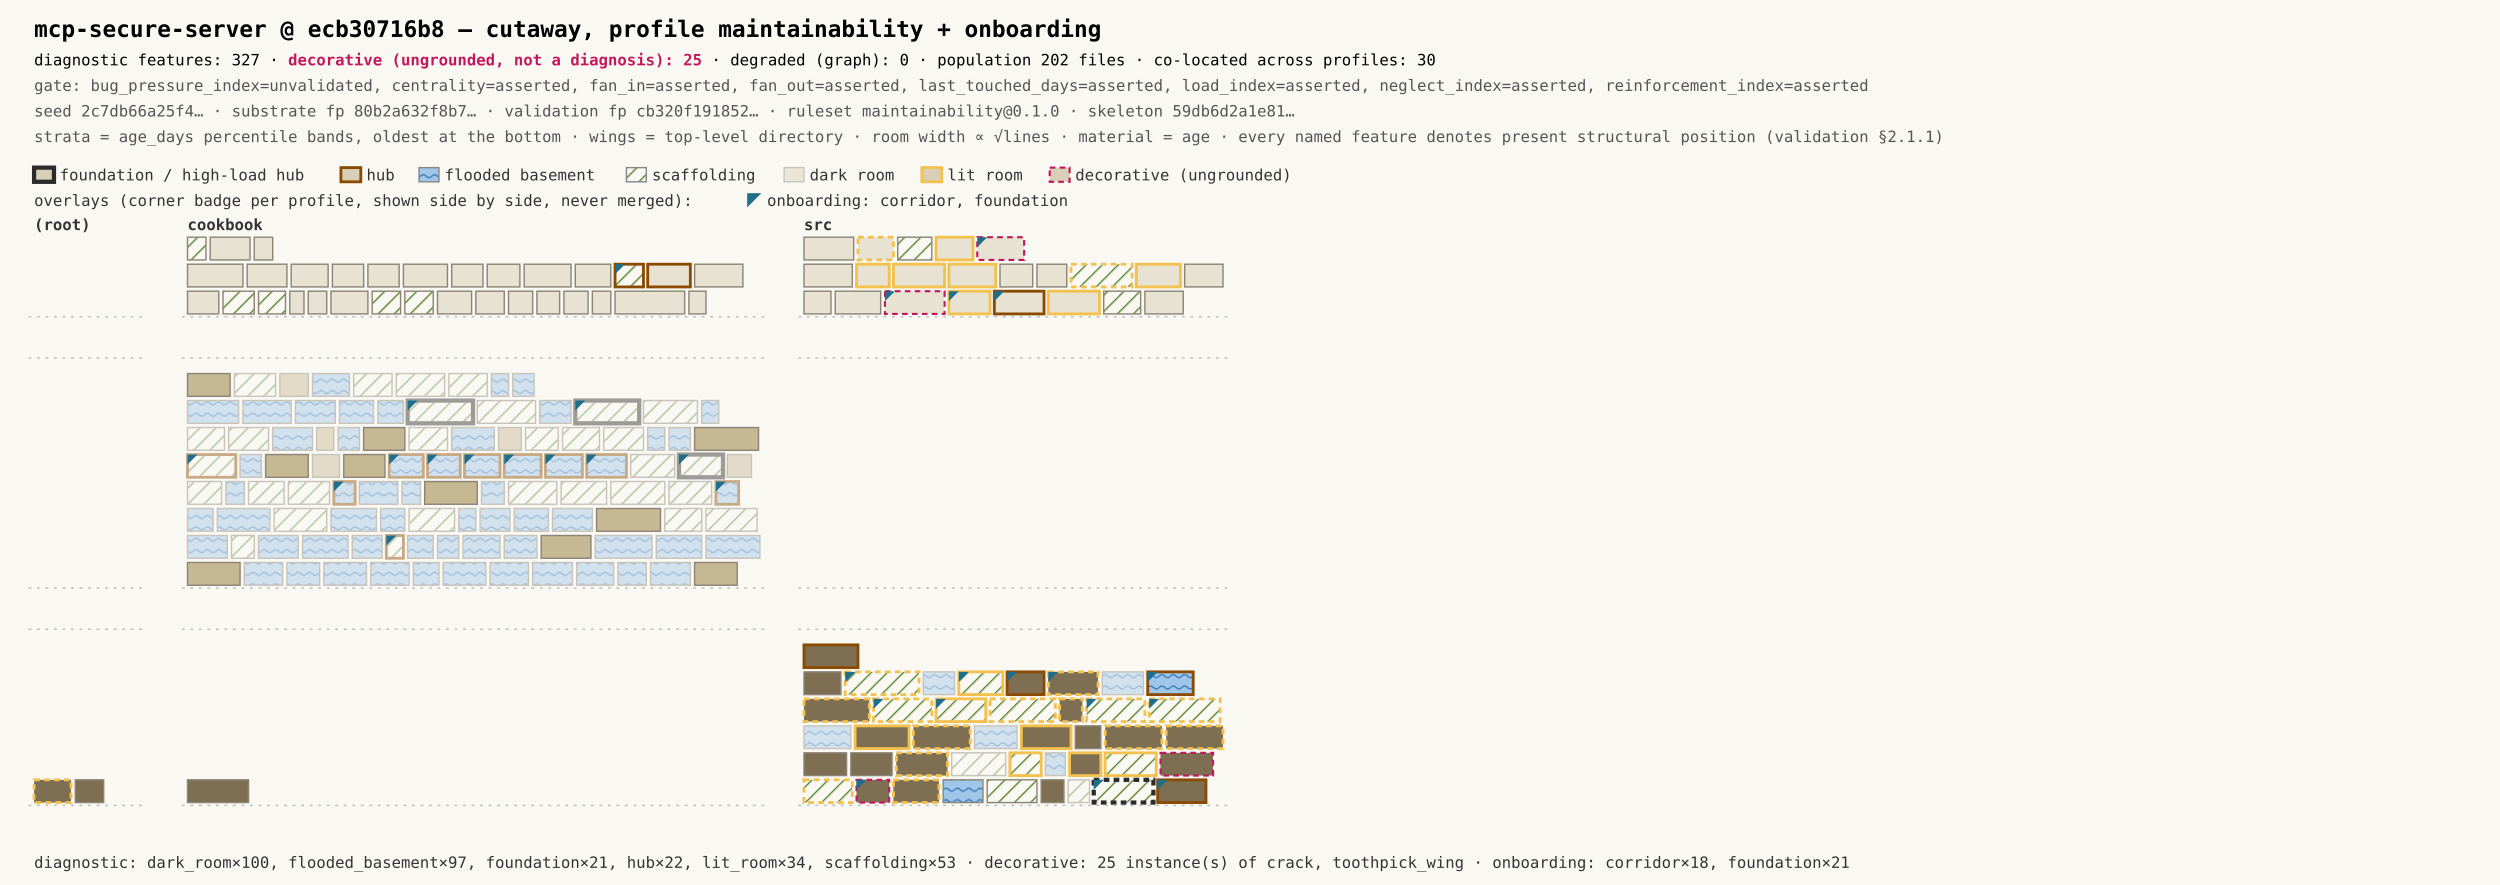
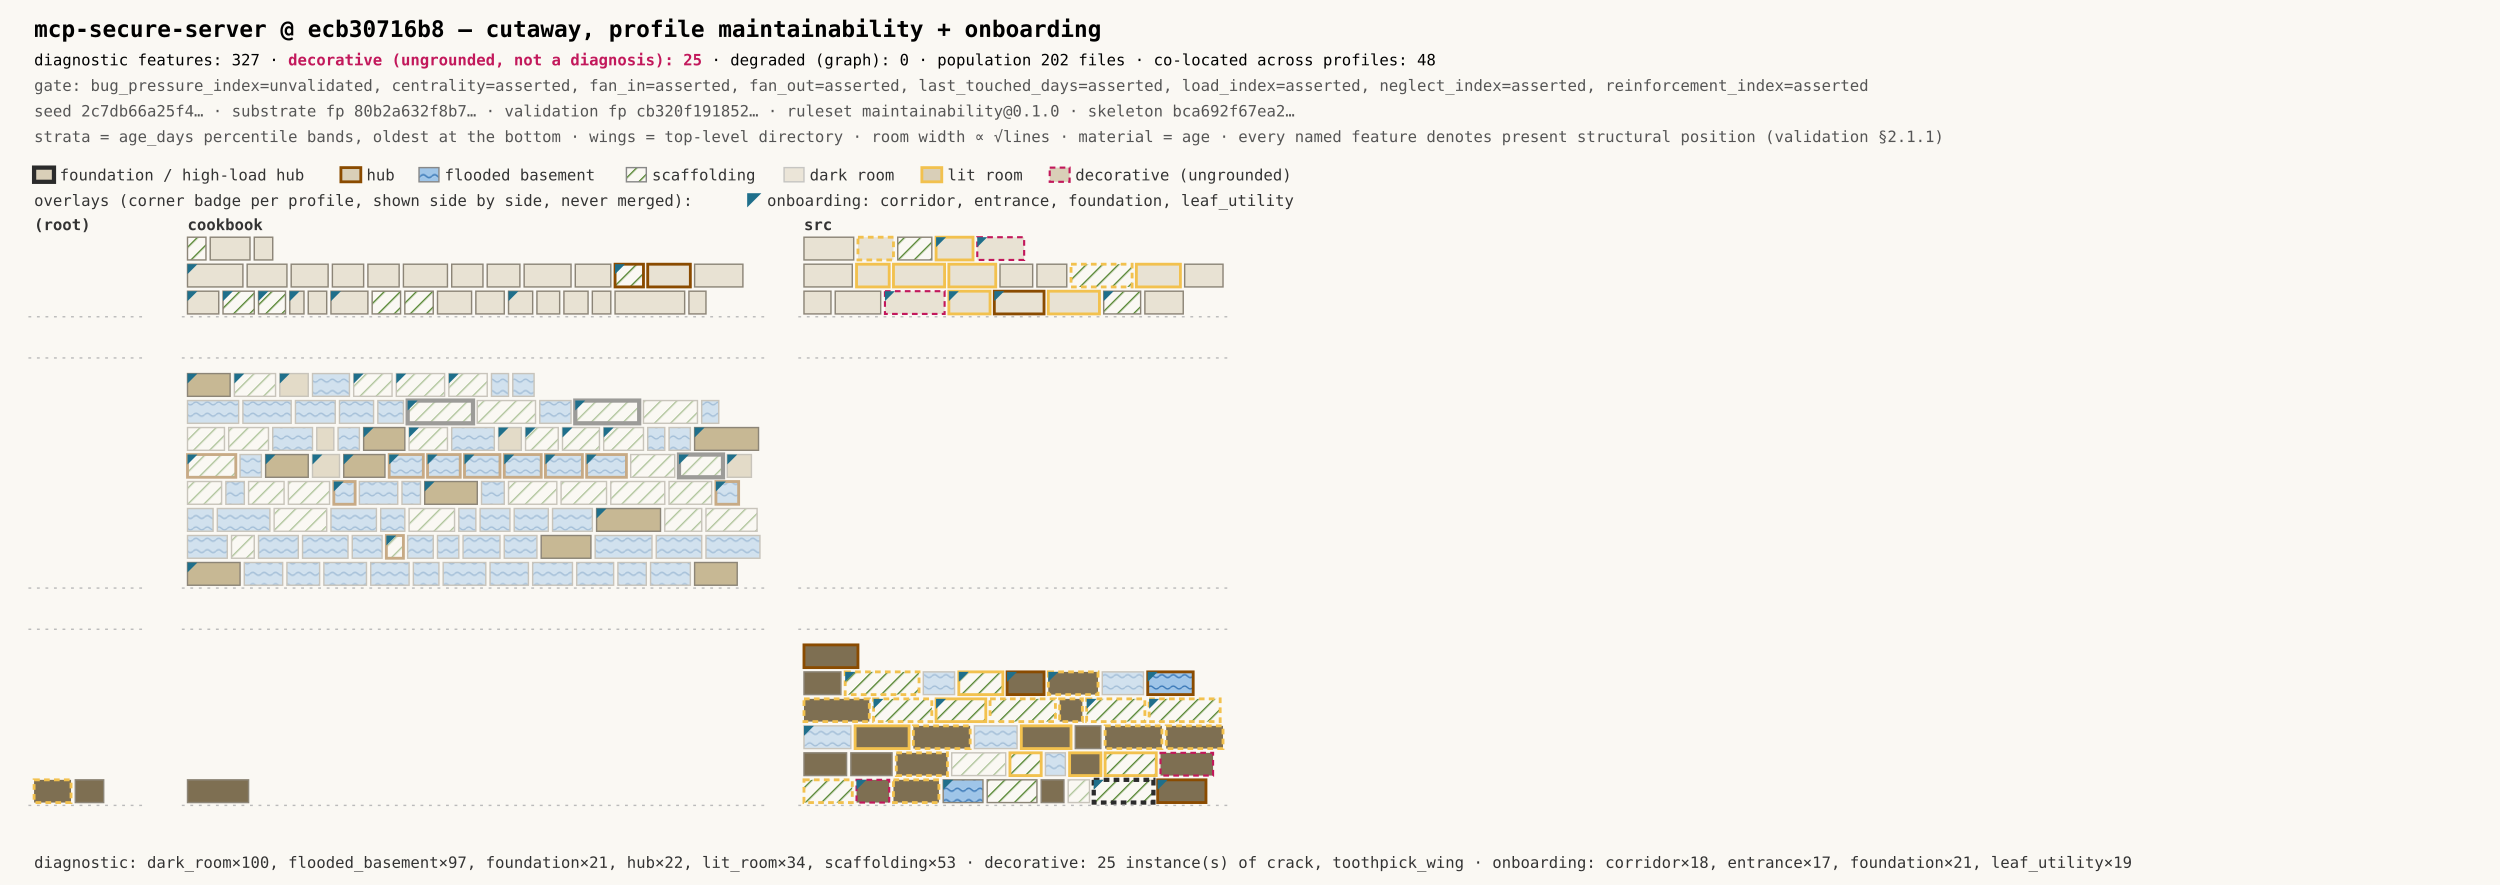
<svg xmlns="http://www.w3.org/2000/svg" width="1760" height="623" viewBox="0 0 1760 623" font-family="ui-monospace, Menlo, monospace" font-size="11">
  <defs>
    <pattern id="water" width="8" height="8" patternUnits="userSpaceOnUse">
      <rect width="8" height="8" fill="#9fc5e8" />
      <path d="M0 4 Q2 2 4 4 T8 4" stroke="#3d7ab8" fill="none" />
    </pattern>
    <pattern id="scaffold" width="8" height="8" patternUnits="userSpaceOnUse" patternTransform="rotate(45)">
      <rect width="8" height="8" fill="none" />
      <line x1="0" y1="0" x2="0" y2="8" stroke="#5c8a3a" stroke-width="2" />
    </pattern>
  </defs>
  <rect width="1760" height="623" fill="#faf8f3" />
  <text x="24" y="26" font-size="16" font-weight="bold">mcp-secure-server @ ecb30716b8 — cutaway, profile maintainability + onboarding</text>
-   <text x="24" y="46">diagnostic features: 327 · <tspan fill="#c2185b" font-weight="bold">decorative (ungrounded, not a diagnosis): 25</tspan> · degraded (graph): 0 · population 202 files · co-located across profiles: 30</text>
+   <text x="24" y="46">diagnostic features: 327 · <tspan fill="#c2185b" font-weight="bold">decorative (ungrounded, not a diagnosis): 25</tspan> · degraded (graph): 0 · population 202 files · co-located across profiles: 48</text>
  <text x="24" y="64" fill="#555">gate: bug_pressure_index=unvalidated, centrality=asserted, fan_in=asserted, fan_out=asserted, last_touched_days=asserted, load_index=asserted, neglect_index=asserted, reinforcement_index=asserted</text>
-   <text x="24" y="82" fill="#555">seed 2c7db66a25f4… · substrate fp 80b2a632f8b7… · validation fp cb320f191852… · ruleset maintainability@0.1.0 · skeleton 59db6d2a1e81…</text>
+   <text x="24" y="82" fill="#555">seed 2c7db66a25f4… · substrate fp 80b2a632f8b7… · validation fp cb320f191852… · ruleset maintainability@0.1.0 · skeleton bca692f67ea2…</text>
  <text x="24" y="100" fill="#555">strata = age_days percentile bands, oldest at the bottom · wings = top-level directory · room width ∝ √lines · material = age · every named feature denotes present structural position (validation §2.1.1)</text>
  <rect x="24" y="118" width="14" height="10" style="stroke:#2b2b2b;stroke-width:3;fill:#d9cfb8" />
  <text x="42" y="127" fill="#333">foundation / high-load hub</text>
  <rect x="240" y="118" width="14" height="10" style="stroke:#8a4b00;stroke-width:2;fill:#d9cfb8" />
  <text x="258" y="127" fill="#333">hub</text>
  <rect x="295" y="118" width="14" height="10" style="fill:url(#water);stroke:#888" />
  <text x="313" y="127" fill="#333">flooded basement</text>
  <rect x="441" y="118" width="14" height="10" style="fill:url(#scaffold);stroke:#888" />
  <text x="459" y="127" fill="#333">scaffolding</text>
  <rect x="552" y="118" width="14" height="10" style="fill:#d9cfb8;opacity:0.45;stroke:#888" />
  <text x="570" y="127" fill="#333">dark room</text>
  <rect x="649" y="118" width="14" height="10" style="stroke:#f2c14e;stroke-width:2;fill:#d9cfb8" />
  <text x="667" y="127" fill="#333">lit room</text>
  <rect x="739" y="118" width="14" height="10" style="stroke:#c2185b;stroke-width:1.5;stroke-dasharray:4 3;fill:#d9cfb8" />
  <text x="757" y="127" fill="#333">decorative (ungrounded)</text>
  <text x="24" y="145" fill="#333">overlays (corner badge per profile, shown side by side, never merged):</text>
  <polygon points="526,136 536,136 526,146" fill="#1f6f8b" />
-   <text x="540" y="145" fill="#333">onboarding: corridor, foundation</text>
+   <text x="540" y="145" fill="#333">onboarding: corridor, entrance, foundation, leaf_utility</text>
  <g id="base" data-profile="maintainability">
    <text x="24" y="162" font-weight="bold" fill="#333">(root)</text>
    <rect x="24" y="549" width="26" height="16" style="fill:#7e6f52;stroke:#f2c14e;stroke-width:2;stroke-dasharray:4 3" />
    <rect x="53" y="549" width="20" height="16" style="fill:#7e6f52;stroke:#8c8577;stroke-width:1" />
    <line x1="20" y1="567" x2="104" y2="567" stroke="#bbb" stroke-dasharray="2 4" />
    <line x1="20" y1="443" x2="104" y2="443" stroke="#bbb" stroke-dasharray="2 4" />
    <line x1="20" y1="414" x2="104" y2="414" stroke="#bbb" stroke-dasharray="2 4" />
    <line x1="20" y1="252" x2="104" y2="252" stroke="#bbb" stroke-dasharray="2 4" />
    <line x1="20" y1="223" x2="104" y2="223" stroke="#bbb" stroke-dasharray="2 4" />
    <text x="132" y="162" font-weight="bold" fill="#333">cookbook</text>
    <rect x="132" y="549" width="43" height="16" style="fill:#7e6f52;stroke:#8c8577;stroke-width:1" />
    <line x1="128" y1="567" x2="538" y2="567" stroke="#bbb" stroke-dasharray="2 4" />
    <line x1="128" y1="443" x2="538" y2="443" stroke="#bbb" stroke-dasharray="2 4" />
    <rect x="132" y="396" width="37" height="16" style="fill:#c7b894;stroke:#8c8577;stroke-width:1" />
    <rect x="172" y="396" width="27" height="16" style="fill:url(#water);stroke:#8c8577;stroke-width:1;opacity:0.45" />
    <rect x="202" y="396" width="23" height="16" style="fill:url(#water);stroke:#8c8577;stroke-width:1;opacity:0.45" />
    <rect x="228" y="396" width="30" height="16" style="fill:url(#water);stroke:#8c8577;stroke-width:1;opacity:0.45" />
    <rect x="261" y="396" width="27" height="16" style="fill:url(#water);stroke:#8c8577;stroke-width:1;opacity:0.45" />
    <rect x="291" y="396" width="18" height="16" style="fill:url(#water);stroke:#8c8577;stroke-width:1;opacity:0.45" />
    <rect x="312" y="396" width="30" height="16" style="fill:url(#water);stroke:#8c8577;stroke-width:1;opacity:0.45" />
    <rect x="345" y="396" width="27" height="16" style="fill:url(#water);stroke:#8c8577;stroke-width:1;opacity:0.45" />
    <rect x="375" y="396" width="28" height="16" style="fill:url(#water);stroke:#8c8577;stroke-width:1;opacity:0.45" />
    <rect x="406" y="396" width="26" height="16" style="fill:url(#water);stroke:#8c8577;stroke-width:1;opacity:0.45" />
    <rect x="435" y="396" width="20" height="16" style="fill:url(#water);stroke:#8c8577;stroke-width:1;opacity:0.45" />
    <rect x="458" y="396" width="28" height="16" style="fill:url(#water);stroke:#8c8577;stroke-width:1;opacity:0.45" />
    <rect x="489" y="396" width="30" height="16" style="fill:#c7b894;stroke:#8c8577;stroke-width:1" />
    <rect x="132" y="377" width="28" height="16" style="fill:url(#water);stroke:#8c8577;stroke-width:1;opacity:0.45" />
    <rect x="163" y="377" width="16" height="16" style="fill:url(#scaffold);stroke:#8c8577;stroke-width:1;opacity:0.45" />
    <rect x="182" y="377" width="28" height="16" style="fill:url(#water);stroke:#8c8577;stroke-width:1;opacity:0.45" />
    <rect x="213" y="377" width="32" height="16" style="fill:url(#water);stroke:#8c8577;stroke-width:1;opacity:0.45" />
    <rect x="248" y="377" width="21" height="16" style="fill:url(#water);stroke:#8c8577;stroke-width:1;opacity:0.45" />
    <rect x="272" y="377" width="12" height="16" style="fill:url(#scaffold);stroke:#8a4b00;stroke-width:2;opacity:0.45" />
    <rect x="287" y="377" width="18" height="16" style="fill:url(#water);stroke:#8c8577;stroke-width:1;opacity:0.45" />
    <rect x="308" y="377" width="15" height="16" style="fill:url(#water);stroke:#8c8577;stroke-width:1;opacity:0.45" />
    <rect x="326" y="377" width="26" height="16" style="fill:url(#water);stroke:#8c8577;stroke-width:1;opacity:0.45" />
    <rect x="355" y="377" width="23" height="16" style="fill:url(#water);stroke:#8c8577;stroke-width:1;opacity:0.45" />
    <rect x="381" y="377" width="35" height="16" style="fill:#c7b894;stroke:#8c8577;stroke-width:1" />
    <rect x="419" y="377" width="40" height="16" style="fill:url(#water);stroke:#8c8577;stroke-width:1;opacity:0.45" />
    <rect x="462" y="377" width="32" height="16" style="fill:url(#water);stroke:#8c8577;stroke-width:1;opacity:0.45" />
    <rect x="497" y="377" width="38" height="16" style="fill:url(#water);stroke:#8c8577;stroke-width:1;opacity:0.45" />
    <rect x="132" y="358" width="18" height="16" style="fill:url(#water);stroke:#8c8577;stroke-width:1;opacity:0.45" />
    <rect x="153" y="358" width="37" height="16" style="fill:url(#water);stroke:#8c8577;stroke-width:1;opacity:0.45" />
    <rect x="193" y="358" width="37" height="16" style="fill:url(#scaffold);stroke:#8c8577;stroke-width:1;opacity:0.45" />
    <rect x="233" y="358" width="32" height="16" style="fill:url(#water);stroke:#8c8577;stroke-width:1;opacity:0.45" />
    <rect x="268" y="358" width="17" height="16" style="fill:url(#water);stroke:#8c8577;stroke-width:1;opacity:0.45" />
    <rect x="288" y="358" width="32" height="16" style="fill:url(#scaffold);stroke:#8c8577;stroke-width:1;opacity:0.45" />
    <rect x="323" y="358" width="12" height="16" style="fill:url(#water);stroke:#8c8577;stroke-width:1;opacity:0.45" />
    <rect x="338" y="358" width="21" height="16" style="fill:url(#water);stroke:#8c8577;stroke-width:1;opacity:0.45" />
    <rect x="362" y="358" width="24" height="16" style="fill:url(#water);stroke:#8c8577;stroke-width:1;opacity:0.45" />
    <rect x="389" y="358" width="28" height="16" style="fill:url(#water);stroke:#8c8577;stroke-width:1;opacity:0.45" />
    <rect x="420" y="358" width="45" height="16" style="fill:#c7b894;stroke:#8c8577;stroke-width:1" />
    <rect x="468" y="358" width="26" height="16" style="fill:url(#scaffold);stroke:#8c8577;stroke-width:1;opacity:0.45" />
    <rect x="497" y="358" width="36" height="16" style="fill:url(#scaffold);stroke:#8c8577;stroke-width:1;opacity:0.45" />
    <rect x="132" y="339" width="24" height="16" style="fill:url(#scaffold);stroke:#8c8577;stroke-width:1;opacity:0.45" />
    <rect x="159" y="339" width="13" height="16" style="fill:url(#water);stroke:#8c8577;stroke-width:1;opacity:0.45" />
    <rect x="175" y="339" width="25" height="16" style="fill:url(#scaffold);stroke:#8c8577;stroke-width:1;opacity:0.45" />
    <rect x="203" y="339" width="29" height="16" style="fill:url(#scaffold);stroke:#8c8577;stroke-width:1;opacity:0.45" />
    <rect x="235" y="339" width="15" height="16" style="fill:url(#water);stroke:#8a4b00;stroke-width:2;opacity:0.45" />
    <rect x="253" y="339" width="27" height="16" style="fill:url(#water);stroke:#8c8577;stroke-width:1;opacity:0.45" />
    <rect x="283" y="339" width="13" height="16" style="fill:url(#water);stroke:#8c8577;stroke-width:1;opacity:0.45" />
    <rect x="299" y="339" width="37" height="16" style="fill:#c7b894;stroke:#8c8577;stroke-width:1" />
    <rect x="339" y="339" width="16" height="16" style="fill:url(#water);stroke:#8c8577;stroke-width:1;opacity:0.45" />
    <rect x="358" y="339" width="34" height="16" style="fill:url(#scaffold);stroke:#8c8577;stroke-width:1;opacity:0.45" />
    <rect x="395" y="339" width="32" height="16" style="fill:url(#scaffold);stroke:#8c8577;stroke-width:1;opacity:0.45" />
    <rect x="430" y="339" width="38" height="16" style="fill:url(#scaffold);stroke:#8c8577;stroke-width:1;opacity:0.45" />
    <rect x="471" y="339" width="30" height="16" style="fill:url(#scaffold);stroke:#8c8577;stroke-width:1;opacity:0.45" />
    <rect x="504" y="339" width="16" height="16" style="fill:url(#water);stroke:#8a4b00;stroke-width:2;opacity:0.45" />
    <rect x="132" y="320" width="34" height="16" style="fill:url(#scaffold);stroke:#8a4b00;stroke-width:2;opacity:0.45" />
    <rect x="169" y="320" width="15" height="16" style="fill:url(#water);stroke:#8c8577;stroke-width:1;opacity:0.45" />
    <rect x="187" y="320" width="30" height="16" style="fill:#c7b894;stroke:#8c8577;stroke-width:1" />
    <rect x="220" y="320" width="19" height="16" style="fill:#c7b894;stroke:#8c8577;stroke-width:1;opacity:0.45" />
    <rect x="242" y="320" width="29" height="16" style="fill:#c7b894;stroke:#8c8577;stroke-width:1" />
    <rect x="274" y="320" width="24" height="16" style="fill:url(#water);stroke:#8a4b00;stroke-width:2;opacity:0.45" />
    <rect x="301" y="320" width="23" height="16" style="fill:url(#water);stroke:#8a4b00;stroke-width:2;opacity:0.45" />
    <rect x="327" y="320" width="25" height="16" style="fill:url(#water);stroke:#8a4b00;stroke-width:2;opacity:0.45" />
    <rect x="355" y="320" width="26" height="16" style="fill:url(#water);stroke:#8a4b00;stroke-width:2;opacity:0.45" />
    <rect x="384" y="320" width="26" height="16" style="fill:url(#water);stroke:#8a4b00;stroke-width:2;opacity:0.45" />
    <rect x="413" y="320" width="28" height="16" style="fill:url(#water);stroke:#8a4b00;stroke-width:2;opacity:0.45" />
    <rect x="444" y="320" width="31" height="16" style="fill:url(#scaffold);stroke:#8c8577;stroke-width:1;opacity:0.45" />
    <rect x="478" y="320" width="31" height="16" style="fill:url(#scaffold);stroke:#2b2b2b;stroke-width:3;opacity:0.45" />
    <rect x="512" y="320" width="17" height="16" style="fill:#c7b894;stroke:#8c8577;stroke-width:1;opacity:0.45" />
    <rect x="132" y="301" width="26" height="16" style="fill:url(#scaffold);stroke:#8c8577;stroke-width:1;opacity:0.45" />
    <rect x="161" y="301" width="28" height="16" style="fill:url(#scaffold);stroke:#8c8577;stroke-width:1;opacity:0.45" />
    <rect x="192" y="301" width="28" height="16" style="fill:url(#water);stroke:#8c8577;stroke-width:1;opacity:0.45" />
    <rect x="223" y="301" width="12" height="16" style="fill:#c7b894;stroke:#8c8577;stroke-width:1;opacity:0.45" />
    <rect x="238" y="301" width="15" height="16" style="fill:url(#water);stroke:#8c8577;stroke-width:1;opacity:0.45" />
    <rect x="256" y="301" width="29" height="16" style="fill:#c7b894;stroke:#8c8577;stroke-width:1" />
    <rect x="288" y="301" width="27" height="16" style="fill:url(#scaffold);stroke:#8c8577;stroke-width:1;opacity:0.45" />
    <rect x="318" y="301" width="30" height="16" style="fill:url(#water);stroke:#8c8577;stroke-width:1;opacity:0.45" />
    <rect x="351" y="301" width="16" height="16" style="fill:#c7b894;stroke:#8c8577;stroke-width:1;opacity:0.45" />
    <rect x="370" y="301" width="23" height="16" style="fill:url(#scaffold);stroke:#8c8577;stroke-width:1;opacity:0.45" />
    <rect x="396" y="301" width="26" height="16" style="fill:url(#scaffold);stroke:#8c8577;stroke-width:1;opacity:0.45" />
    <rect x="425" y="301" width="28" height="16" style="fill:url(#scaffold);stroke:#8c8577;stroke-width:1;opacity:0.45" />
    <rect x="456" y="301" width="12" height="16" style="fill:url(#water);stroke:#8c8577;stroke-width:1;opacity:0.45" />
    <rect x="471" y="301" width="15" height="16" style="fill:url(#water);stroke:#8c8577;stroke-width:1;opacity:0.45" />
    <rect x="489" y="301" width="45" height="16" style="fill:#c7b894;stroke:#8c8577;stroke-width:1" />
    <rect x="132" y="282" width="36" height="16" style="fill:url(#water);stroke:#8c8577;stroke-width:1;opacity:0.45" />
    <rect x="171" y="282" width="34" height="16" style="fill:url(#water);stroke:#8c8577;stroke-width:1;opacity:0.45" />
    <rect x="208" y="282" width="28" height="16" style="fill:url(#water);stroke:#8c8577;stroke-width:1;opacity:0.45" />
    <rect x="239" y="282" width="24" height="16" style="fill:url(#water);stroke:#8c8577;stroke-width:1;opacity:0.45" />
    <rect x="266" y="282" width="18" height="16" style="fill:url(#water);stroke:#8c8577;stroke-width:1;opacity:0.45" />
    <rect x="287" y="282" width="46" height="16" style="fill:url(#scaffold);stroke:#2b2b2b;stroke-width:3;opacity:0.45" />
    <rect x="336" y="282" width="41" height="16" style="fill:url(#scaffold);stroke:#8c8577;stroke-width:1;opacity:0.45" />
    <rect x="380" y="282" width="22" height="16" style="fill:url(#water);stroke:#8c8577;stroke-width:1;opacity:0.45" />
    <rect x="405" y="282" width="45" height="16" style="fill:url(#scaffold);stroke:#2b2b2b;stroke-width:3;opacity:0.45" />
    <rect x="453" y="282" width="38" height="16" style="fill:url(#scaffold);stroke:#8c8577;stroke-width:1;opacity:0.45" />
    <rect x="494" y="282" width="12" height="16" style="fill:url(#water);stroke:#8c8577;stroke-width:1;opacity:0.45" />
    <rect x="132" y="263" width="30" height="16" style="fill:#c7b894;stroke:#8c8577;stroke-width:1" />
    <rect x="165" y="263" width="29" height="16" style="fill:url(#scaffold);stroke:#8c8577;stroke-width:1;opacity:0.45" />
    <rect x="197" y="263" width="20" height="16" style="fill:#c7b894;stroke:#8c8577;stroke-width:1;opacity:0.45" />
    <rect x="220" y="263" width="26" height="16" style="fill:url(#water);stroke:#8c8577;stroke-width:1;opacity:0.45" />
    <rect x="249" y="263" width="27" height="16" style="fill:url(#scaffold);stroke:#8c8577;stroke-width:1;opacity:0.45" />
    <rect x="279" y="263" width="34" height="16" style="fill:url(#scaffold);stroke:#8c8577;stroke-width:1;opacity:0.45" />
    <rect x="316" y="263" width="27" height="16" style="fill:url(#scaffold);stroke:#8c8577;stroke-width:1;opacity:0.45" />
    <rect x="346" y="263" width="12" height="16" style="fill:url(#water);stroke:#8c8577;stroke-width:1;opacity:0.45" />
    <rect x="361" y="263" width="15" height="16" style="fill:url(#water);stroke:#8c8577;stroke-width:1;opacity:0.45" />
    <line x1="128" y1="414" x2="538" y2="414" stroke="#bbb" stroke-dasharray="2 4" />
    <line x1="128" y1="252" x2="538" y2="252" stroke="#bbb" stroke-dasharray="2 4" />
    <rect x="132" y="205" width="22" height="16" style="fill:#e8e2d3;stroke:#8c8577;stroke-width:1" />
    <rect x="157" y="205" width="22" height="16" style="fill:url(#scaffold);stroke:#8c8577;stroke-width:1" />
    <rect x="182" y="205" width="19" height="16" style="fill:url(#scaffold);stroke:#8c8577;stroke-width:1" />
    <rect x="204" y="205" width="10" height="16" style="fill:#e8e2d3;stroke:#8c8577;stroke-width:1" />
    <rect x="217" y="205" width="13" height="16" style="fill:#e8e2d3;stroke:#8c8577;stroke-width:1" />
    <rect x="233" y="205" width="26" height="16" style="fill:#e8e2d3;stroke:#8c8577;stroke-width:1" />
    <rect x="262" y="205" width="20" height="16" style="fill:url(#scaffold);stroke:#8c8577;stroke-width:1" />
    <rect x="285" y="205" width="20" height="16" style="fill:url(#scaffold);stroke:#8c8577;stroke-width:1" />
    <rect x="308" y="205" width="24" height="16" style="fill:#e8e2d3;stroke:#8c8577;stroke-width:1" />
    <rect x="335" y="205" width="20" height="16" style="fill:#e8e2d3;stroke:#8c8577;stroke-width:1" />
    <rect x="358" y="205" width="17" height="16" style="fill:#e8e2d3;stroke:#8c8577;stroke-width:1" />
    <rect x="378" y="205" width="16" height="16" style="fill:#e8e2d3;stroke:#8c8577;stroke-width:1" />
    <rect x="397" y="205" width="17" height="16" style="fill:#e8e2d3;stroke:#8c8577;stroke-width:1" />
    <rect x="417" y="205" width="13" height="16" style="fill:#e8e2d3;stroke:#8c8577;stroke-width:1" />
    <rect x="433" y="205" width="49" height="16" style="fill:#e8e2d3;stroke:#8c8577;stroke-width:1" />
    <rect x="485" y="205" width="12" height="16" style="fill:#e8e2d3;stroke:#8c8577;stroke-width:1" />
    <rect x="132" y="186" width="39" height="16" style="fill:#e8e2d3;stroke:#8c8577;stroke-width:1" />
    <rect x="174" y="186" width="28" height="16" style="fill:#e8e2d3;stroke:#8c8577;stroke-width:1" />
    <rect x="205" y="186" width="26" height="16" style="fill:#e8e2d3;stroke:#8c8577;stroke-width:1" />
    <rect x="234" y="186" width="22" height="16" style="fill:#e8e2d3;stroke:#8c8577;stroke-width:1" />
    <rect x="259" y="186" width="22" height="16" style="fill:#e8e2d3;stroke:#8c8577;stroke-width:1" />
    <rect x="284" y="186" width="31" height="16" style="fill:#e8e2d3;stroke:#8c8577;stroke-width:1" />
    <rect x="318" y="186" width="22" height="16" style="fill:#e8e2d3;stroke:#8c8577;stroke-width:1" />
    <rect x="343" y="186" width="23" height="16" style="fill:#e8e2d3;stroke:#8c8577;stroke-width:1" />
    <rect x="369" y="186" width="33" height="16" style="fill:#e8e2d3;stroke:#8c8577;stroke-width:1" />
    <rect x="405" y="186" width="25" height="16" style="fill:#e8e2d3;stroke:#8c8577;stroke-width:1" />
    <rect x="433" y="186" width="20" height="16" style="fill:url(#scaffold);stroke:#8a4b00;stroke-width:2" />
    <rect x="456" y="186" width="30" height="16" style="fill:#e8e2d3;stroke:#8a4b00;stroke-width:2" />
    <rect x="489" y="186" width="34" height="16" style="fill:#e8e2d3;stroke:#8c8577;stroke-width:1" />
    <rect x="132" y="167" width="13" height="16" style="fill:url(#scaffold);stroke:#8c8577;stroke-width:1" />
    <rect x="148" y="167" width="28" height="16" style="fill:#e8e2d3;stroke:#8c8577;stroke-width:1" />
    <rect x="179" y="167" width="13" height="16" style="fill:#e8e2d3;stroke:#8c8577;stroke-width:1" />
    <line x1="128" y1="223" x2="538" y2="223" stroke="#bbb" stroke-dasharray="2 4" />
    <text x="566" y="162" font-weight="bold" fill="#333">src</text>
    <rect x="566" y="549" width="34" height="16" style="fill:url(#scaffold);stroke:#f2c14e;stroke-width:2;stroke-dasharray:4 3" />
    <rect x="603" y="549" width="23" height="16" style="fill:#7e6f52;stroke:#c2185b;stroke-width:1.5;stroke-dasharray:4 3" />
    <rect x="629" y="549" width="32" height="16" style="fill:#7e6f52;stroke:#f2c14e;stroke-width:2;stroke-dasharray:4 3" />
    <rect x="664" y="549" width="28" height="16" style="fill:url(#water);stroke:#8c8577;stroke-width:1" />
    <rect x="695" y="549" width="35" height="16" style="fill:url(#scaffold);stroke:#8c8577;stroke-width:1" />
    <rect x="733" y="549" width="16" height="16" style="fill:#7e6f52;stroke:#8c8577;stroke-width:1" />
    <rect x="752" y="549" width="15" height="16" style="fill:url(#scaffold);stroke:#8c8577;stroke-width:1;opacity:0.45" />
    <rect x="770" y="549" width="42" height="16" style="fill:url(#scaffold);stroke:#2b2b2b;stroke-width:3;stroke-dasharray:4 3" />
    <rect x="815" y="549" width="34" height="16" style="fill:#7e6f52;stroke:#8a4b00;stroke-width:2" />
    <rect x="566" y="530" width="30" height="16" style="fill:#7e6f52;stroke:#8c8577;stroke-width:1" />
    <rect x="599" y="530" width="29" height="16" style="fill:#7e6f52;stroke:#8c8577;stroke-width:1" />
    <rect x="631" y="530" width="36" height="16" style="fill:#7e6f52;stroke:#f2c14e;stroke-width:2;stroke-dasharray:4 3" />
    <rect x="670" y="530" width="38" height="16" style="fill:url(#scaffold);stroke:#8c8577;stroke-width:1;opacity:0.45" />
    <rect x="711" y="530" width="22" height="16" style="fill:url(#scaffold);stroke:#f2c14e;stroke-width:2" />
    <rect x="736" y="530" width="14" height="16" style="fill:url(#water);stroke:#8c8577;stroke-width:1;opacity:0.45" />
    <rect x="753" y="530" width="22" height="16" style="fill:#7e6f52;stroke:#f2c14e;stroke-width:2" />
    <rect x="778" y="530" width="36" height="16" style="fill:url(#scaffold);stroke:#f2c14e;stroke-width:2" />
    <rect x="817" y="530" width="37" height="16" style="fill:#7e6f52;stroke:#c2185b;stroke-width:1.5;stroke-dasharray:4 3" />
    <rect x="566" y="511" width="33" height="16" style="fill:url(#water);stroke:#8c8577;stroke-width:1;opacity:0.45" />
    <rect x="602" y="511" width="38" height="16" style="fill:#7e6f52;stroke:#f2c14e;stroke-width:2" />
    <rect x="643" y="511" width="40" height="16" style="fill:#7e6f52;stroke:#f2c14e;stroke-width:2;stroke-dasharray:4 3" />
    <rect x="686" y="511" width="30" height="16" style="fill:url(#water);stroke:#8c8577;stroke-width:1;opacity:0.45" />
    <rect x="719" y="511" width="35" height="16" style="fill:#7e6f52;stroke:#f2c14e;stroke-width:2" />
    <rect x="757" y="511" width="18" height="16" style="fill:#7e6f52;stroke:#8c8577;stroke-width:1" />
    <rect x="778" y="511" width="40" height="16" style="fill:#7e6f52;stroke:#f2c14e;stroke-width:2;stroke-dasharray:4 3" />
    <rect x="821" y="511" width="40" height="16" style="fill:#7e6f52;stroke:#f2c14e;stroke-width:2;stroke-dasharray:4 3" />
    <rect x="566" y="492" width="46" height="16" style="fill:#7e6f52;stroke:#f2c14e;stroke-width:2;stroke-dasharray:4 3" />
    <rect x="615" y="492" width="41" height="16" style="fill:url(#scaffold);stroke:#f2c14e;stroke-width:2;stroke-dasharray:4 3" />
    <rect x="659" y="492" width="35" height="16" style="fill:url(#scaffold);stroke:#f2c14e;stroke-width:2" />
    <rect x="697" y="492" width="46" height="16" style="fill:url(#scaffold);stroke:#f2c14e;stroke-width:2;stroke-dasharray:4 3" />
    <rect x="746" y="492" width="16" height="16" style="fill:#7e6f52;stroke:#f2c14e;stroke-width:2;stroke-dasharray:4 3" />
    <rect x="765" y="492" width="41" height="16" style="fill:url(#scaffold);stroke:#f2c14e;stroke-width:2;stroke-dasharray:4 3" />
    <rect x="809" y="492" width="50" height="16" style="fill:url(#scaffold);stroke:#f2c14e;stroke-width:2;stroke-dasharray:4 3" />
    <rect x="566" y="473" width="26" height="16" style="fill:#7e6f52;stroke:#8c8577;stroke-width:1" />
    <rect x="595" y="473" width="52" height="16" style="fill:url(#scaffold);stroke:#f2c14e;stroke-width:2;stroke-dasharray:4 3" />
    <rect x="650" y="473" width="22" height="16" style="fill:url(#water);stroke:#8c8577;stroke-width:1;opacity:0.45" />
    <rect x="675" y="473" width="31" height="16" style="fill:url(#scaffold);stroke:#f2c14e;stroke-width:2" />
    <rect x="709" y="473" width="26" height="16" style="fill:#7e6f52;stroke:#8a4b00;stroke-width:2" />
    <rect x="738" y="473" width="35" height="16" style="fill:#7e6f52;stroke:#f2c14e;stroke-width:2;stroke-dasharray:4 3" />
    <rect x="776" y="473" width="29" height="16" style="fill:url(#water);stroke:#8c8577;stroke-width:1;opacity:0.45" />
    <rect x="808" y="473" width="32" height="16" style="fill:url(#water);stroke:#8a4b00;stroke-width:2" />
    <rect x="566" y="454" width="38" height="16" style="fill:#7e6f52;stroke:#8a4b00;stroke-width:2" />
    <line x1="562" y1="567" x2="864" y2="567" stroke="#bbb" stroke-dasharray="2 4" />
    <line x1="562" y1="443" x2="864" y2="443" stroke="#bbb" stroke-dasharray="2 4" />
    <line x1="562" y1="414" x2="864" y2="414" stroke="#bbb" stroke-dasharray="2 4" />
    <line x1="562" y1="252" x2="864" y2="252" stroke="#bbb" stroke-dasharray="2 4" />
    <rect x="566" y="205" width="19" height="16" style="fill:#e8e2d3;stroke:#8c8577;stroke-width:1" />
    <rect x="588" y="205" width="32" height="16" style="fill:#e8e2d3;stroke:#8c8577;stroke-width:1" />
    <rect x="623" y="205" width="42" height="16" style="fill:#e8e2d3;stroke:#c2185b;stroke-width:1.5;stroke-dasharray:4 3" />
    <rect x="668" y="205" width="29" height="16" style="fill:#e8e2d3;stroke:#f2c14e;stroke-width:2" />
    <rect x="700" y="205" width="35" height="16" style="fill:#e8e2d3;stroke:#8a4b00;stroke-width:2" />
    <rect x="738" y="205" width="36" height="16" style="fill:#e8e2d3;stroke:#f2c14e;stroke-width:2" />
    <rect x="777" y="205" width="26" height="16" style="fill:url(#scaffold);stroke:#8c8577;stroke-width:1" />
    <rect x="806" y="205" width="27" height="16" style="fill:#e8e2d3;stroke:#8c8577;stroke-width:1" />
    <rect x="566" y="186" width="34" height="16" style="fill:#e8e2d3;stroke:#8c8577;stroke-width:1" />
    <rect x="603" y="186" width="23" height="16" style="fill:#e8e2d3;stroke:#f2c14e;stroke-width:2" />
    <rect x="629" y="186" width="36" height="16" style="fill:#e8e2d3;stroke:#f2c14e;stroke-width:2" />
    <rect x="668" y="186" width="33" height="16" style="fill:#e8e2d3;stroke:#f2c14e;stroke-width:2" />
    <rect x="704" y="186" width="23" height="16" style="fill:#e8e2d3;stroke:#8c8577;stroke-width:1" />
    <rect x="730" y="186" width="21" height="16" style="fill:#e8e2d3;stroke:#8c8577;stroke-width:1" />
    <rect x="754" y="186" width="43" height="16" style="fill:url(#scaffold);stroke:#f2c14e;stroke-width:2;stroke-dasharray:4 3" />
    <rect x="800" y="186" width="31" height="16" style="fill:#e8e2d3;stroke:#f2c14e;stroke-width:2" />
    <rect x="834" y="186" width="27" height="16" style="fill:#e8e2d3;stroke:#8c8577;stroke-width:1" />
    <rect x="566" y="167" width="35" height="16" style="fill:#e8e2d3;stroke:#8c8577;stroke-width:1" />
    <rect x="604" y="167" width="25" height="16" style="fill:#e8e2d3;stroke:#f2c14e;stroke-width:2;stroke-dasharray:4 3" />
    <rect x="632" y="167" width="24" height="16" style="fill:url(#scaffold);stroke:#8c8577;stroke-width:1" />
    <rect x="659" y="167" width="26" height="16" style="fill:#e8e2d3;stroke:#f2c14e;stroke-width:2" />
    <rect x="688" y="167" width="33" height="16" style="fill:#e8e2d3;stroke:#c2185b;stroke-width:1.5;stroke-dasharray:4 3" />
    <line x1="562" y1="223" x2="864" y2="223" stroke="#bbb" stroke-dasharray="2 4" />
  </g>
  <g class="overlay" id="overlay-0" data-profile="onboarding">
+     <polygon points="132,396 139,396 132,403" fill="#1f6f8b" />
    <polygon points="272,377 279,377 272,384" fill="#1f6f8b" />
+     <polygon points="420,358 427,358 420,365" fill="#1f6f8b" />
    <polygon points="235,339 242,339 235,346" fill="#1f6f8b" />
+     <polygon points="299,339 306,339 299,346" fill="#1f6f8b" />
    <polygon points="504,339 511,339 504,346" fill="#1f6f8b" />
    <polygon points="132,320 139,320 132,327" fill="#1f6f8b" />
+     <polygon points="187,320 194,320 187,327" fill="#1f6f8b" />
+     <polygon points="220,320 227,320 220,327" fill="#1f6f8b" />
+     <polygon points="242,320 249,320 242,327" fill="#1f6f8b" />
    <polygon points="274,320 281,320 274,327" fill="#1f6f8b" />
    <polygon points="301,320 308,320 301,327" fill="#1f6f8b" />
    <polygon points="327,320 334,320 327,327" fill="#1f6f8b" />
    <polygon points="355,320 362,320 355,327" fill="#1f6f8b" />
    <polygon points="384,320 391,320 384,327" fill="#1f6f8b" />
    <polygon points="413,320 420,320 413,327" fill="#1f6f8b" />
    <polygon points="478,320 485,320 478,327" fill="#1f6f8b" />
+     <polygon points="512,320 519,320 512,327" fill="#1f6f8b" />
+     <polygon points="256,301 263,301 256,308" fill="#1f6f8b" />
+     <polygon points="288,301 295,301 288,308" fill="#1f6f8b" />
+     <polygon points="351,301 358,301 351,308" fill="#1f6f8b" />
+     <polygon points="370,301 377,301 370,308" fill="#1f6f8b" />
+     <polygon points="396,301 403,301 396,308" fill="#1f6f8b" />
+     <polygon points="425,301 432,301 425,308" fill="#1f6f8b" />
+     <polygon points="489,301 496,301 489,308" fill="#1f6f8b" />
    <polygon points="287,282 294,282 287,289" fill="#1f6f8b" />
    <polygon points="405,282 412,282 405,289" fill="#1f6f8b" />
+     <polygon points="132,263 139,263 132,270" fill="#1f6f8b" />
+     <polygon points="165,263 172,263 165,270" fill="#1f6f8b" />
+     <polygon points="197,263 204,263 197,270" fill="#1f6f8b" />
+     <polygon points="249,263 256,263 249,270" fill="#1f6f8b" />
+     <polygon points="279,263 286,263 279,270" fill="#1f6f8b" />
+     <polygon points="316,263 323,263 316,270" fill="#1f6f8b" />
+     <polygon points="132,205 139,205 132,212" fill="#1f6f8b" />
+     <polygon points="157,205 164,205 157,212" fill="#1f6f8b" />
+     <polygon points="182,205 189,205 182,212" fill="#1f6f8b" />
+     <polygon points="204,205 211,205 204,212" fill="#1f6f8b" />
+     <polygon points="233,205 240,205 233,212" fill="#1f6f8b" />
+     <polygon points="358,205 365,205 358,212" fill="#1f6f8b" />
+     <polygon points="132,186 139,186 132,193" fill="#1f6f8b" />
    <polygon points="433,186 440,186 433,193" fill="#1f6f8b" />
    <polygon points="603,549 610,549 603,556" fill="#1f6f8b" />
+     <polygon points="664,549 671,549 664,556" fill="#1f6f8b" />
    <polygon points="770,549 777,549 770,556" fill="#1f6f8b" />
    <polygon points="815,549 822,549 815,556" fill="#1f6f8b" />
+     <polygon points="566,511 573,511 566,518" fill="#1f6f8b" />
    <polygon points="615,492 622,492 615,499" fill="#1f6f8b" />
    <polygon points="659,492 666,492 659,499" fill="#1f6f8b" />
    <polygon points="765,492 772,492 765,499" fill="#1f6f8b" />
    <polygon points="809,492 816,492 809,499" fill="#1f6f8b" />
    <polygon points="595,473 602,473 595,480" fill="#1f6f8b" />
    <polygon points="675,473 682,473 675,480" fill="#1f6f8b" />
    <polygon points="709,473 716,473 709,480" fill="#1f6f8b" />
    <polygon points="738,473 745,473 738,480" fill="#1f6f8b" />
    <polygon points="808,473 815,473 808,480" fill="#1f6f8b" />
    <polygon points="623,205 630,205 623,212" fill="#1f6f8b" />
    <polygon points="668,205 675,205 668,212" fill="#1f6f8b" />
    <polygon points="700,205 707,205 700,212" fill="#1f6f8b" />
+     <polygon points="777,205 784,205 777,212" fill="#1f6f8b" />
+     <polygon points="659,167 666,167 659,174" fill="#1f6f8b" />
    <polygon points="688,167 695,167 688,174" fill="#1f6f8b" />
  </g>
-   <text x="24" y="611" fill="#333">diagnostic: dark_room×100, flooded_basement×97, foundation×21, hub×22, lit_room×34, scaffolding×53   ·   decorative: 25 instance(s) of crack, toothpick_wing   ·   onboarding: corridor×18, foundation×21</text>
+   <text x="24" y="611" fill="#333">diagnostic: dark_room×100, flooded_basement×97, foundation×21, hub×22, lit_room×34, scaffolding×53   ·   decorative: 25 instance(s) of crack, toothpick_wing   ·   onboarding: corridor×18, entrance×17, foundation×21, leaf_utility×19</text>
</svg>
